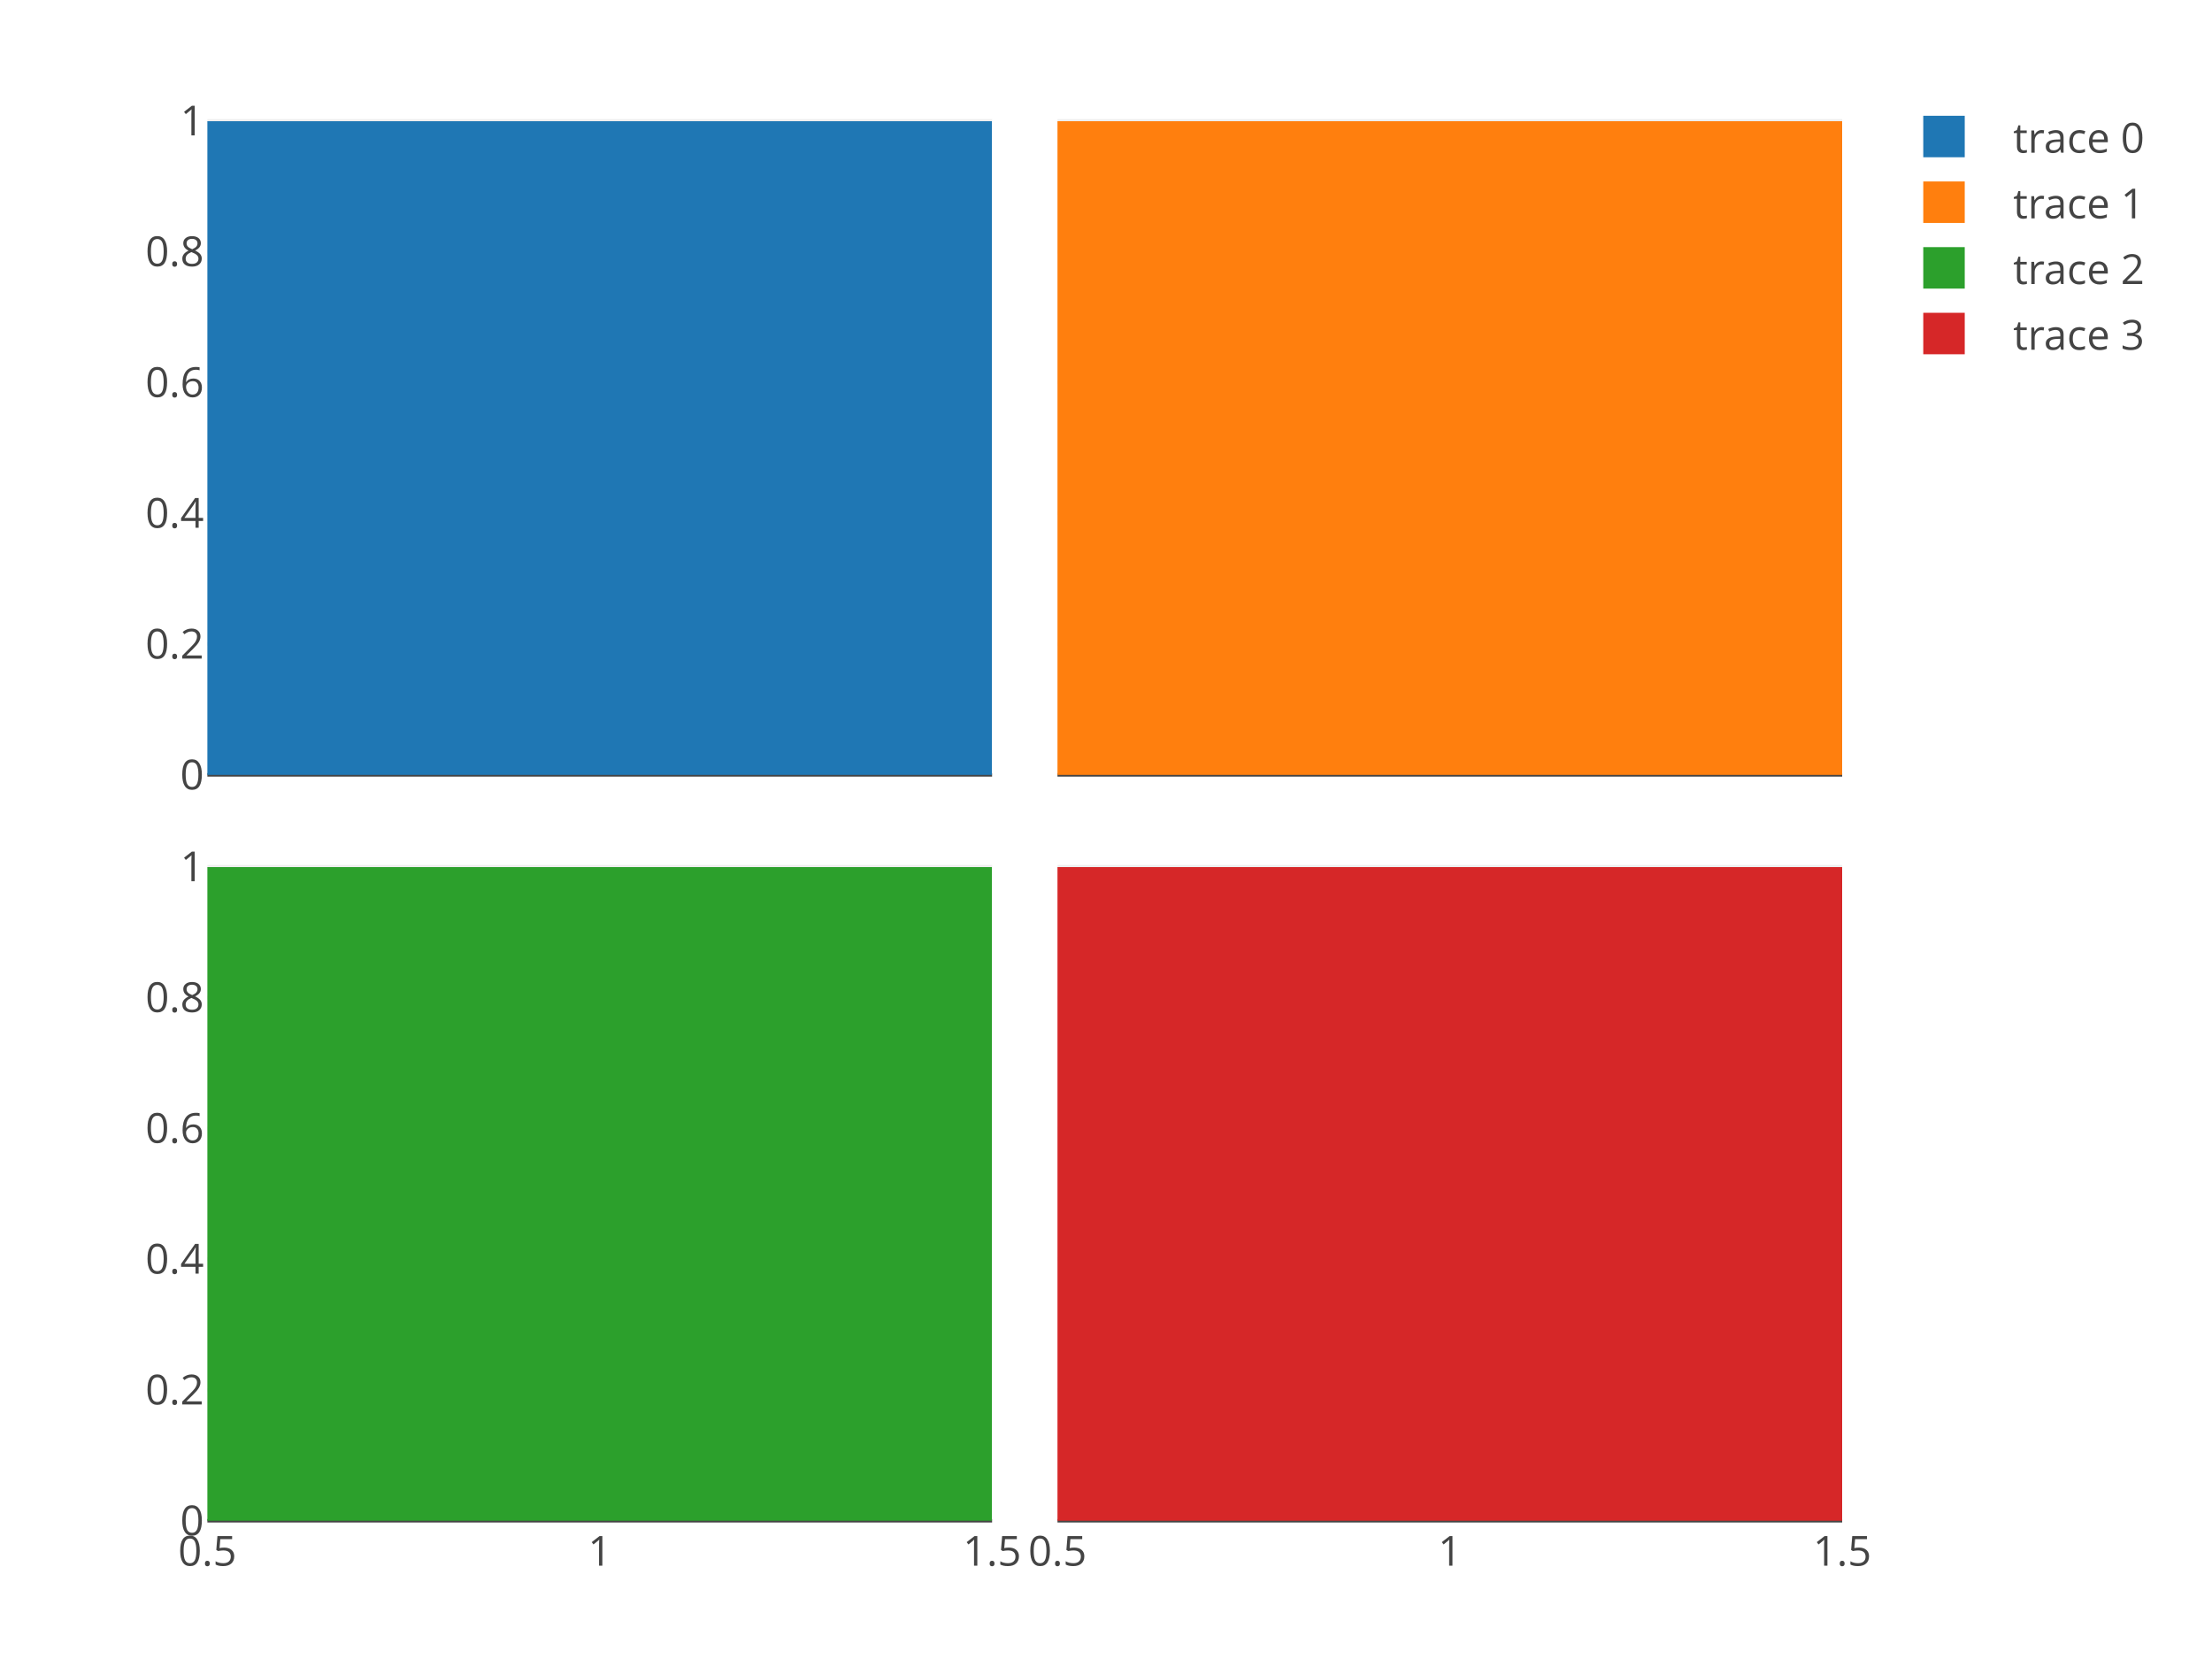
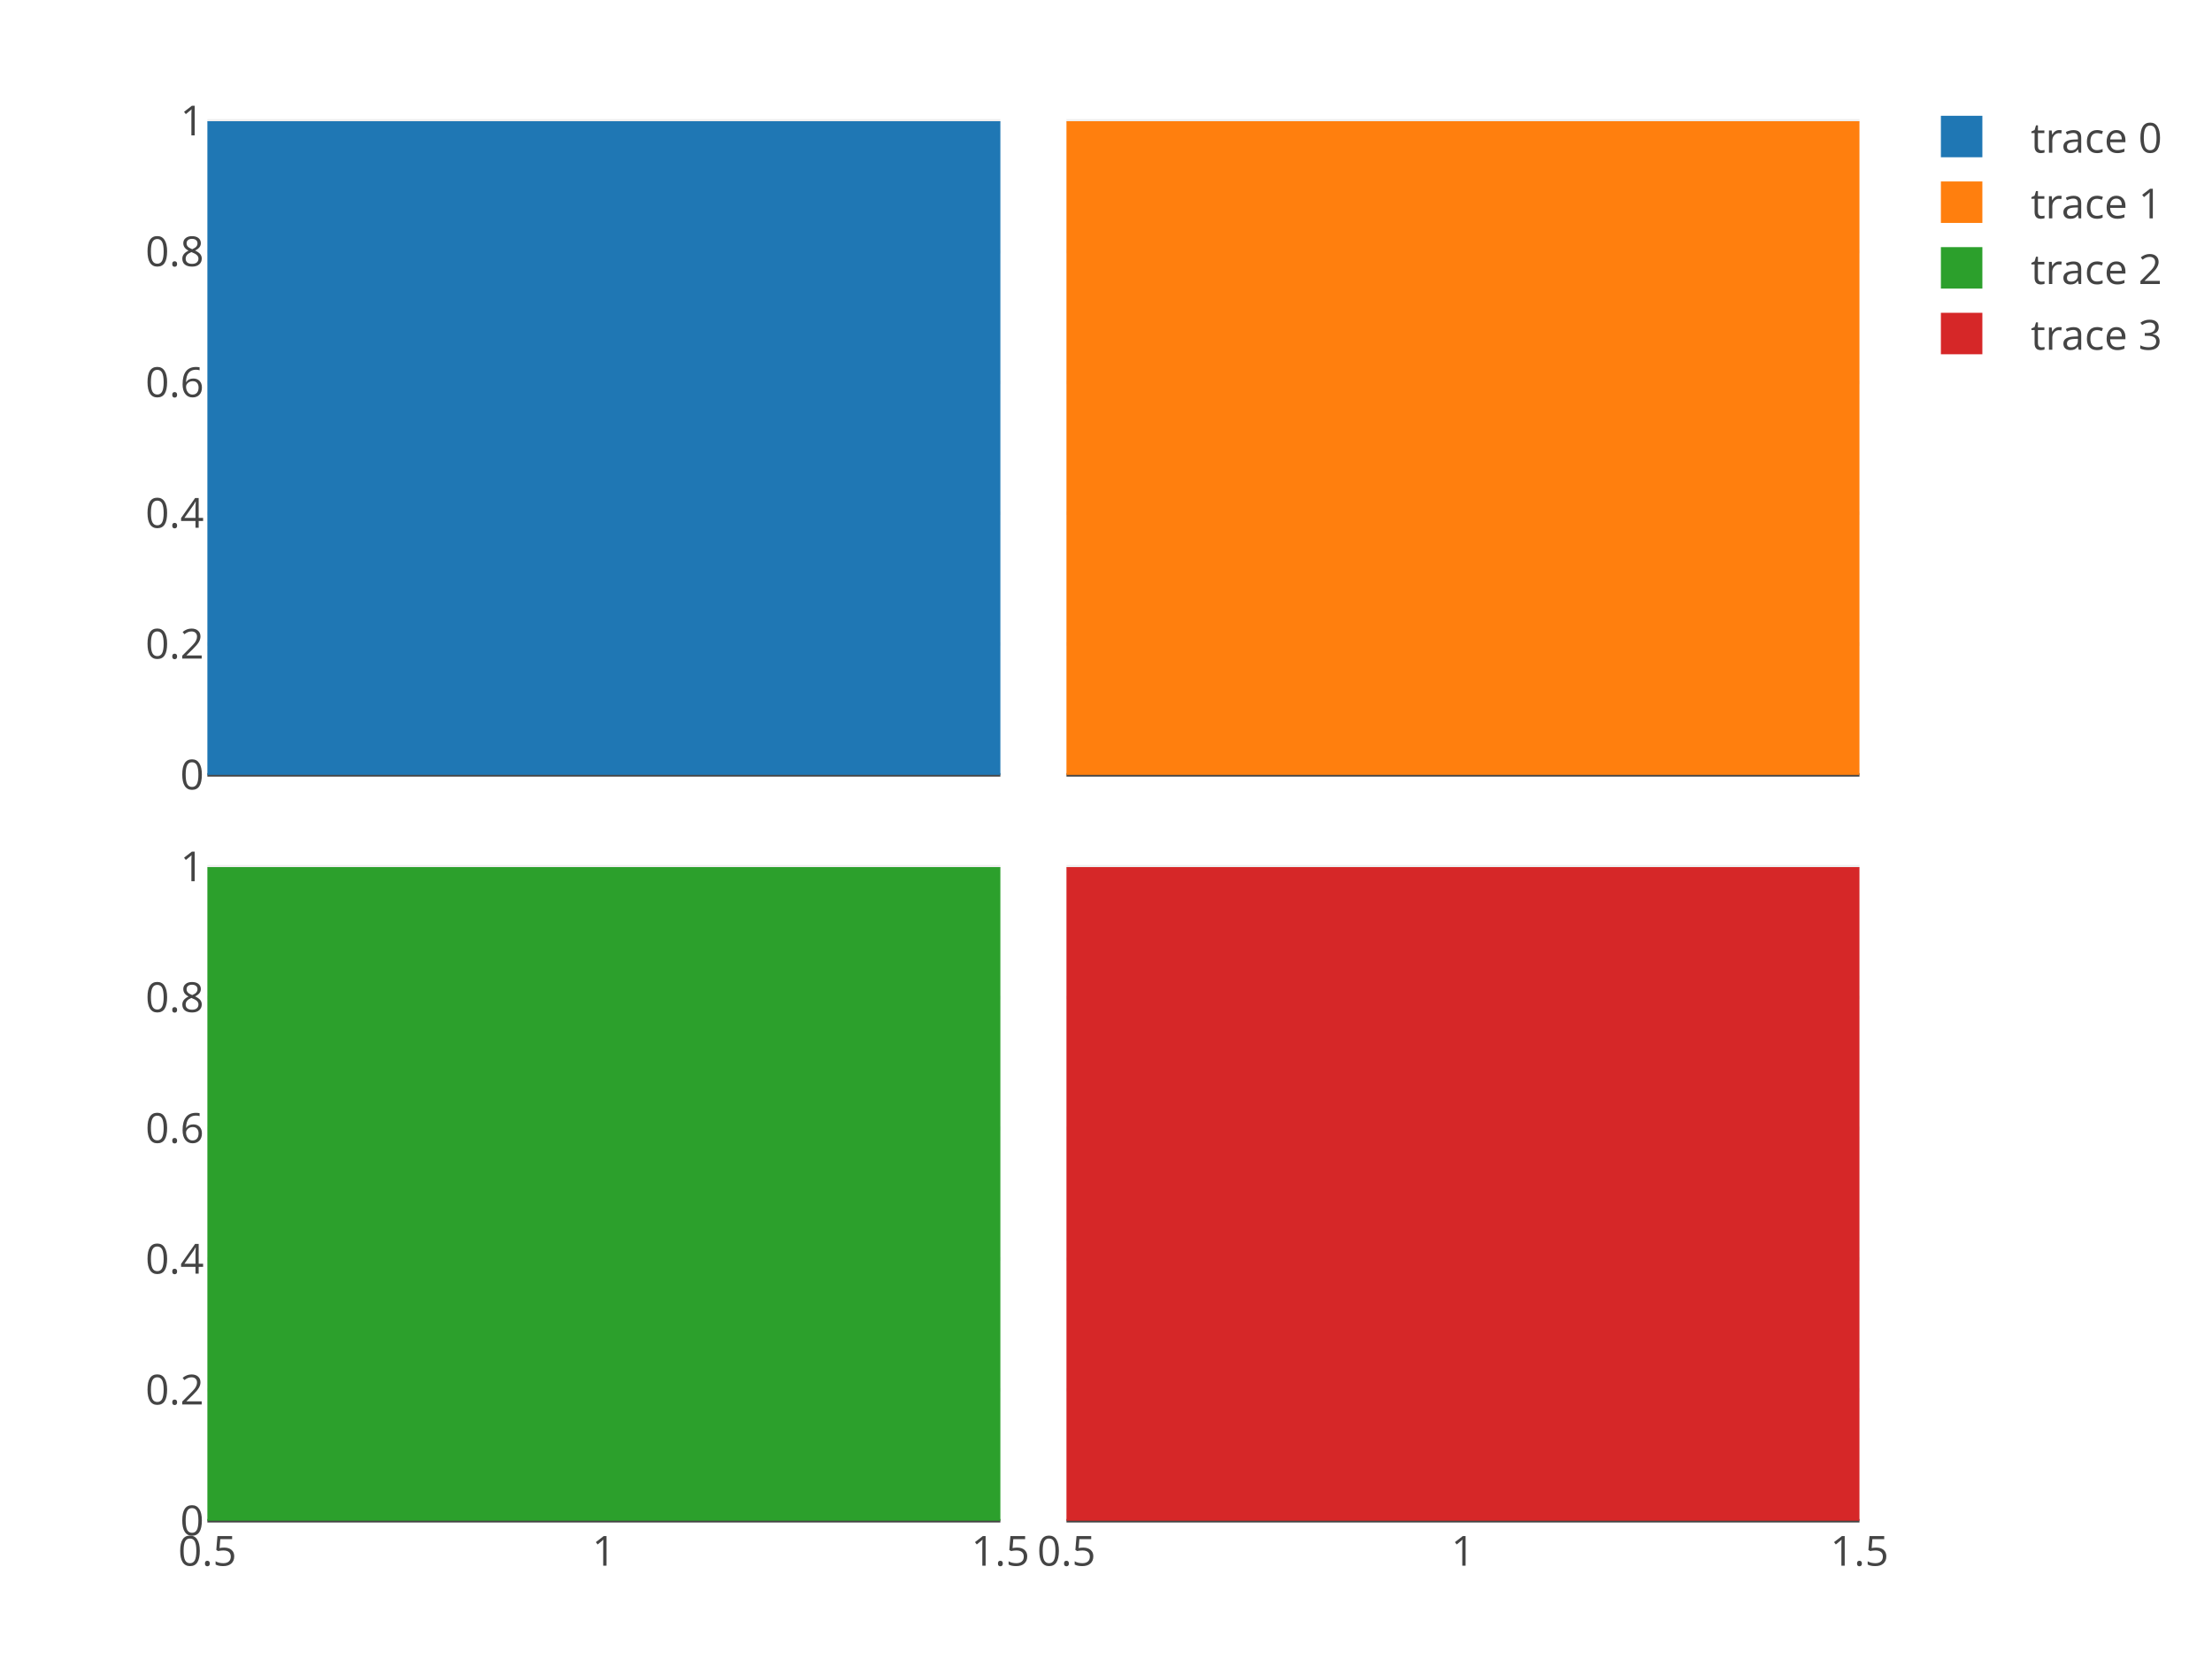
<svg xmlns="http://www.w3.org/2000/svg" class="main-svg" width="640" height="480" viewBox="0 0 640 480">
  <rect x="0" y="0" width="640" height="480" style="fill: rgb(255, 255, 255); fill-opacity: 1;" />
  <defs id="defs-">
    <g class="clips">
      <clipPath id="clipxyplot" class="plotclip">
-         <rect width="227.04" height="199.2" />
+         <rect width="229.44" height="199.2" />
      </clipPath>
      <clipPath id="clipxy2plot" class="plotclip">
-         <rect width="227.04" height="199.2" />
+         <rect width="229.44" height="199.2" />
      </clipPath>
      <clipPath id="clipx2yplot" class="plotclip">
-         <rect width="227.04" height="199.2" />
+         <rect width="229.44" height="199.2" />
      </clipPath>
      <clipPath id="clipx2y2plot" class="plotclip">
-         <rect width="227.04" height="199.2" />
+         <rect width="229.44" height="199.2" />
      </clipPath>
      <clipPath class="axesclip" id="clipx">
-         <rect x="60" y="0" width="227.04" height="480" />
+         <rect x="60" y="0" width="229.44" height="480" />
      </clipPath>
      <clipPath class="axesclip" id="clipy">
        <rect x="0" y="25" width="640" height="199.2" />
      </clipPath>
      <clipPath class="axesclip" id="clipxy">
-         <rect x="60" y="25" width="227.04" height="199.2" />
+         <rect x="60" y="25" width="229.44" height="199.2" />
      </clipPath>
      <clipPath class="axesclip" id="clipy2">
        <rect x="0" y="240.8" width="640" height="199.2" />
      </clipPath>
      <clipPath class="axesclip" id="clipxy2">
-         <rect x="60" y="240.8" width="227.04" height="199.2" />
+         <rect x="60" y="240.8" width="229.44" height="199.2" />
      </clipPath>
      <clipPath class="axesclip" id="clipx2">
-         <rect x="305.96" y="0" width="227.04" height="480" />
+         <rect x="308.56" y="0" width="229.44" height="480" />
      </clipPath>
      <clipPath class="axesclip" id="clipx2y">
-         <rect x="305.96" y="25" width="227.04" height="199.2" />
+         <rect x="308.56" y="25" width="229.44" height="199.2" />
      </clipPath>
      <clipPath class="axesclip" id="clipx2y2">
-         <rect x="305.96" y="240.8" width="227.04" height="199.2" />
+         <rect x="308.56" y="240.8" width="229.44" height="199.2" />
      </clipPath>
    </g>
    <g class="gradients" />
  </defs>
  <g class="bglayer">
-     <rect class="bg" x="60" y="25" width="227.04" height="199.2" style="fill: rgb(255, 255, 255); fill-opacity: 1; stroke-width: 0;" />
-     <rect class="bg" x="60" y="240.8" width="227.04" height="199.2" style="fill: rgb(255, 255, 255); fill-opacity: 1; stroke-width: 0;" />
-     <rect class="bg" x="305.96" y="25" width="227.04" height="199.2" style="fill: rgb(255, 255, 255); fill-opacity: 1; stroke-width: 0;" />
-     <rect class="bg" x="305.96" y="240.8" width="227.04" height="199.2" style="fill: rgb(255, 255, 255); fill-opacity: 1; stroke-width: 0;" />
+     <rect class="bg" x="60" y="25" width="229.44" height="199.2" style="fill: rgb(255, 255, 255); fill-opacity: 1; stroke-width: 0;" />
+     <rect class="bg" x="60" y="240.8" width="229.44" height="199.2" style="fill: rgb(255, 255, 255); fill-opacity: 1; stroke-width: 0;" />
+     <rect class="bg" x="308.56" y="25" width="229.44" height="199.2" style="fill: rgb(255, 255, 255); fill-opacity: 1; stroke-width: 0;" />
+     <rect class="bg" x="308.56" y="240.8" width="229.44" height="199.2" style="fill: rgb(255, 255, 255); fill-opacity: 1; stroke-width: 0;" />
  </g>
  <g class="layer-below">
    <g class="imagelayer" />
    <g class="shapelayer" />
  </g>
  <g class="cartesianlayer">
    <g class="subplot xy">
      <g class="layer-subplot">
        <g class="shapelayer" />
        <g class="imagelayer" />
      </g>
      <g class="gridlayer">
        <g class="x" />
        <g class="y">
-           <path class="ygrid crisp" d="M60,0h227.04" transform="translate(0,186.35)" style="stroke: rgb(238, 238, 238); stroke-opacity: 1; stroke-width: 1px;" />
-           <path class="ygrid crisp" d="M60,0h227.04" transform="translate(0,148.5)" style="stroke: rgb(238, 238, 238); stroke-opacity: 1; stroke-width: 1px;" />
-           <path class="ygrid crisp" d="M60,0h227.04" transform="translate(0,110.66)" style="stroke: rgb(238, 238, 238); stroke-opacity: 1; stroke-width: 1px;" />
-           <path class="ygrid crisp" d="M60,0h227.04" transform="translate(0,72.81)" style="stroke: rgb(238, 238, 238); stroke-opacity: 1; stroke-width: 1px;" />
-           <path class="ygrid crisp" d="M60,0h227.04" transform="translate(0,34.96)" style="stroke: rgb(238, 238, 238); stroke-opacity: 1; stroke-width: 1px;" />
+           <path class="ygrid crisp" d="M60,0h229.44" transform="translate(0,186.35)" style="stroke: rgb(238, 238, 238); stroke-opacity: 1; stroke-width: 1px;" />
+           <path class="ygrid crisp" d="M60,0h229.44" transform="translate(0,148.5)" style="stroke: rgb(238, 238, 238); stroke-opacity: 1; stroke-width: 1px;" />
+           <path class="ygrid crisp" d="M60,0h229.44" transform="translate(0,110.66)" style="stroke: rgb(238, 238, 238); stroke-opacity: 1; stroke-width: 1px;" />
+           <path class="ygrid crisp" d="M60,0h229.44" transform="translate(0,72.81)" style="stroke: rgb(238, 238, 238); stroke-opacity: 1; stroke-width: 1px;" />
+           <path class="ygrid crisp" d="M60,0h229.44" transform="translate(0,34.96)" style="stroke: rgb(238, 238, 238); stroke-opacity: 1; stroke-width: 1px;" />
        </g>
      </g>
      <g class="zerolinelayer">
-         <path class="yzl zl crisp" d="M60,0h227.04" transform="translate(0,224.2)" style="stroke: rgb(68, 68, 68); stroke-opacity: 1; stroke-width: 1px;" />
+         <path class="yzl zl crisp" d="M60,0h229.44" transform="translate(0,224.2)" style="stroke: rgb(68, 68, 68); stroke-opacity: 1; stroke-width: 1px;" />
      </g>
      <path class="xlines-below" />
      <path class="ylines-below" />
      <g class="overlines-below" />
      <g class="xaxislayer-below" />
      <g class="yaxislayer-below" />
      <g class="overaxes-below" />
      <g class="plot" transform="translate(60, 25)" clip-path="url(#clipxyplot)">
        <g class="barlayer mlayer">
          <g class="trace bars" shape-rendering="crispEdges" style="opacity: 1;">
            <g class="points">
              <g class="point">
-                 <path class="undefined" d="M0,199.2V9.96H227.04V199.2Z" style="vector-effect: non-scaling-stroke; opacity: 1; stroke-width: 0px; fill: rgb(31, 119, 180); fill-opacity: 1;" />
+                 <path class="undefined" d="M0,199.2V9.96H229.44V199.2Z" style="vector-effect: non-scaling-stroke; opacity: 1; stroke-width: 0px; fill: rgb(31, 119, 180); fill-opacity: 1;" />
              </g>
            </g>
          </g>
        </g>
      </g>
      <g class="overplot" />
      <path class="xlines-above crisp" d="M0,0" style="fill: none;" />
      <path class="ylines-above crisp" d="M0,0" style="fill: none;" />
      <g class="overlines-above" />
      <g class="xaxislayer-above" />
      <g class="yaxislayer-above">
        <g class="ytick">
          <text text-anchor="end" x="59" y="4.2" transform="translate(0,224.2)" style="font-family: 'Open Sans', verdana, arial, sans-serif; font-size: 12px; fill: rgb(68, 68, 68); fill-opacity: 1; white-space: pre;">0</text>
        </g>
        <g class="ytick">
          <text text-anchor="end" x="59" y="4.2" transform="translate(0,186.35)" style="font-family: 'Open Sans', verdana, arial, sans-serif; font-size: 12px; fill: rgb(68, 68, 68); fill-opacity: 1; white-space: pre;">0.2</text>
        </g>
        <g class="ytick">
          <text text-anchor="end" x="59" y="4.2" transform="translate(0,148.5)" style="font-family: 'Open Sans', verdana, arial, sans-serif; font-size: 12px; fill: rgb(68, 68, 68); fill-opacity: 1; white-space: pre;">0.4</text>
        </g>
        <g class="ytick">
          <text text-anchor="end" x="59" y="4.2" transform="translate(0,110.66)" style="font-family: 'Open Sans', verdana, arial, sans-serif; font-size: 12px; fill: rgb(68, 68, 68); fill-opacity: 1; white-space: pre;">0.6</text>
        </g>
        <g class="ytick">
          <text text-anchor="end" x="59" y="4.2" transform="translate(0,72.81)" style="font-family: 'Open Sans', verdana, arial, sans-serif; font-size: 12px; fill: rgb(68, 68, 68); fill-opacity: 1; white-space: pre;">0.8</text>
        </g>
        <g class="ytick">
          <text text-anchor="end" x="59" y="4.2" transform="translate(0,34.96)" style="font-family: 'Open Sans', verdana, arial, sans-serif; font-size: 12px; fill: rgb(68, 68, 68); fill-opacity: 1; white-space: pre;">1</text>
        </g>
      </g>
      <g class="overaxes-above" />
    </g>
    <g class="subplot xy2">
      <g class="layer-subplot">
        <g class="shapelayer" />
        <g class="imagelayer" />
      </g>
      <g class="gridlayer">
        <g class="x" />
        <g class="y2">
-           <path class="y2grid crisp" d="M60,0h227.04" transform="translate(0,402.15)" style="stroke: rgb(238, 238, 238); stroke-opacity: 1; stroke-width: 1px;" />
-           <path class="y2grid crisp" d="M60,0h227.04" transform="translate(0,364.3)" style="stroke: rgb(238, 238, 238); stroke-opacity: 1; stroke-width: 1px;" />
-           <path class="y2grid crisp" d="M60,0h227.04" transform="translate(0,326.46)" style="stroke: rgb(238, 238, 238); stroke-opacity: 1; stroke-width: 1px;" />
-           <path class="y2grid crisp" d="M60,0h227.04" transform="translate(0,288.61)" style="stroke: rgb(238, 238, 238); stroke-opacity: 1; stroke-width: 1px;" />
-           <path class="y2grid crisp" d="M60,0h227.04" transform="translate(0,250.76)" style="stroke: rgb(238, 238, 238); stroke-opacity: 1; stroke-width: 1px;" />
+           <path class="y2grid crisp" d="M60,0h229.44" transform="translate(0,402.15)" style="stroke: rgb(238, 238, 238); stroke-opacity: 1; stroke-width: 1px;" />
+           <path class="y2grid crisp" d="M60,0h229.44" transform="translate(0,364.3)" style="stroke: rgb(238, 238, 238); stroke-opacity: 1; stroke-width: 1px;" />
+           <path class="y2grid crisp" d="M60,0h229.44" transform="translate(0,326.46)" style="stroke: rgb(238, 238, 238); stroke-opacity: 1; stroke-width: 1px;" />
+           <path class="y2grid crisp" d="M60,0h229.44" transform="translate(0,288.61)" style="stroke: rgb(238, 238, 238); stroke-opacity: 1; stroke-width: 1px;" />
+           <path class="y2grid crisp" d="M60,0h229.44" transform="translate(0,250.76)" style="stroke: rgb(238, 238, 238); stroke-opacity: 1; stroke-width: 1px;" />
        </g>
      </g>
      <g class="zerolinelayer">
-         <path class="y2zl zl crisp" d="M60,0h227.04" transform="translate(0,440)" style="stroke: rgb(68, 68, 68); stroke-opacity: 1; stroke-width: 1px;" />
+         <path class="y2zl zl crisp" d="M60,0h229.44" transform="translate(0,440)" style="stroke: rgb(68, 68, 68); stroke-opacity: 1; stroke-width: 1px;" />
      </g>
      <path class="xlines-below" />
      <path class="ylines-below" />
      <g class="overlines-below" />
      <g class="xaxislayer-below" />
      <g class="yaxislayer-below" />
      <g class="overaxes-below" />
      <g class="plot" transform="translate(60, 240.8)" clip-path="url(#clipxy2plot)">
        <g class="barlayer mlayer">
          <g class="trace bars" shape-rendering="crispEdges" style="opacity: 1;">
            <g class="points">
              <g class="point">
-                 <path class="undefined" d="M0,199.2V9.96H227.04V199.2Z" style="vector-effect: non-scaling-stroke; opacity: 1; stroke-width: 0px; fill: rgb(44, 160, 44); fill-opacity: 1;" />
+                 <path class="undefined" d="M0,199.2V9.96H229.44V199.2Z" style="vector-effect: non-scaling-stroke; opacity: 1; stroke-width: 0px; fill: rgb(44, 160, 44); fill-opacity: 1;" />
              </g>
            </g>
          </g>
        </g>
      </g>
      <g class="overplot" />
      <path class="xlines-above crisp" d="M0,0" style="fill: none;" />
      <path class="ylines-above crisp" d="M0,0" style="fill: none;" />
      <g class="overlines-above" />
      <g class="xaxislayer-above">
        <g class="xtick">
          <text text-anchor="middle" x="0" y="453" transform="translate(60,0)" style="font-family: 'Open Sans', verdana, arial, sans-serif; font-size: 12px; fill: rgb(68, 68, 68); fill-opacity: 1; white-space: pre;">0.5</text>
        </g>
        <g class="xtick">
-           <text text-anchor="middle" x="0" y="453" transform="translate(173.52,0)" style="font-family: 'Open Sans', verdana, arial, sans-serif; font-size: 12px; fill: rgb(68, 68, 68); fill-opacity: 1; white-space: pre;">1</text>
+           <text text-anchor="middle" x="0" y="453" transform="translate(174.72,0)" style="font-family: 'Open Sans', verdana, arial, sans-serif; font-size: 12px; fill: rgb(68, 68, 68); fill-opacity: 1; white-space: pre;">1</text>
        </g>
        <g class="xtick">
-           <text text-anchor="middle" x="0" y="453" transform="translate(287.04,0)" style="font-family: 'Open Sans', verdana, arial, sans-serif; font-size: 12px; fill: rgb(68, 68, 68); fill-opacity: 1; white-space: pre;">1.5</text>
+           <text text-anchor="middle" x="0" y="453" transform="translate(289.44,0)" style="font-family: 'Open Sans', verdana, arial, sans-serif; font-size: 12px; fill: rgb(68, 68, 68); fill-opacity: 1; white-space: pre;">1.5</text>
        </g>
      </g>
      <g class="yaxislayer-above">
        <g class="y2tick">
          <text text-anchor="end" x="59" y="4.2" transform="translate(0,440)" style="font-family: 'Open Sans', verdana, arial, sans-serif; font-size: 12px; fill: rgb(68, 68, 68); fill-opacity: 1; white-space: pre;">0</text>
        </g>
        <g class="y2tick">
          <text text-anchor="end" x="59" y="4.2" transform="translate(0,402.15)" style="font-family: 'Open Sans', verdana, arial, sans-serif; font-size: 12px; fill: rgb(68, 68, 68); fill-opacity: 1; white-space: pre;">0.2</text>
        </g>
        <g class="y2tick">
          <text text-anchor="end" x="59" y="4.2" transform="translate(0,364.3)" style="font-family: 'Open Sans', verdana, arial, sans-serif; font-size: 12px; fill: rgb(68, 68, 68); fill-opacity: 1; white-space: pre;">0.4</text>
        </g>
        <g class="y2tick">
          <text text-anchor="end" x="59" y="4.2" transform="translate(0,326.46)" style="font-family: 'Open Sans', verdana, arial, sans-serif; font-size: 12px; fill: rgb(68, 68, 68); fill-opacity: 1; white-space: pre;">0.6</text>
        </g>
        <g class="y2tick">
          <text text-anchor="end" x="59" y="4.2" transform="translate(0,288.61)" style="font-family: 'Open Sans', verdana, arial, sans-serif; font-size: 12px; fill: rgb(68, 68, 68); fill-opacity: 1; white-space: pre;">0.8</text>
        </g>
        <g class="y2tick">
          <text text-anchor="end" x="59" y="4.2" transform="translate(0,250.76)" style="font-family: 'Open Sans', verdana, arial, sans-serif; font-size: 12px; fill: rgb(68, 68, 68); fill-opacity: 1; white-space: pre;">1</text>
        </g>
      </g>
      <g class="overaxes-above" />
    </g>
    <g class="subplot x2y">
      <g class="layer-subplot">
        <g class="shapelayer" />
        <g class="imagelayer" />
      </g>
      <g class="gridlayer">
        <g class="x2" />
        <g class="y">
-           <path class="ygrid crisp" d="M305.96,0h227.04" transform="translate(0,186.35)" style="stroke: rgb(238, 238, 238); stroke-opacity: 1; stroke-width: 1px;" />
-           <path class="ygrid crisp" d="M305.96,0h227.04" transform="translate(0,148.5)" style="stroke: rgb(238, 238, 238); stroke-opacity: 1; stroke-width: 1px;" />
-           <path class="ygrid crisp" d="M305.96,0h227.04" transform="translate(0,110.66)" style="stroke: rgb(238, 238, 238); stroke-opacity: 1; stroke-width: 1px;" />
-           <path class="ygrid crisp" d="M305.96,0h227.04" transform="translate(0,72.81)" style="stroke: rgb(238, 238, 238); stroke-opacity: 1; stroke-width: 1px;" />
-           <path class="ygrid crisp" d="M305.96,0h227.04" transform="translate(0,34.96)" style="stroke: rgb(238, 238, 238); stroke-opacity: 1; stroke-width: 1px;" />
+           <path class="ygrid crisp" d="M308.56,0h229.44" transform="translate(0,186.35)" style="stroke: rgb(238, 238, 238); stroke-opacity: 1; stroke-width: 1px;" />
+           <path class="ygrid crisp" d="M308.56,0h229.44" transform="translate(0,148.5)" style="stroke: rgb(238, 238, 238); stroke-opacity: 1; stroke-width: 1px;" />
+           <path class="ygrid crisp" d="M308.56,0h229.44" transform="translate(0,110.66)" style="stroke: rgb(238, 238, 238); stroke-opacity: 1; stroke-width: 1px;" />
+           <path class="ygrid crisp" d="M308.56,0h229.44" transform="translate(0,72.81)" style="stroke: rgb(238, 238, 238); stroke-opacity: 1; stroke-width: 1px;" />
+           <path class="ygrid crisp" d="M308.56,0h229.44" transform="translate(0,34.96)" style="stroke: rgb(238, 238, 238); stroke-opacity: 1; stroke-width: 1px;" />
        </g>
      </g>
      <g class="zerolinelayer">
-         <path class="yzl zl crisp" d="M305.96,0h227.04" transform="translate(0,224.2)" style="stroke: rgb(68, 68, 68); stroke-opacity: 1; stroke-width: 1px;" />
+         <path class="yzl zl crisp" d="M308.56,0h229.44" transform="translate(0,224.2)" style="stroke: rgb(68, 68, 68); stroke-opacity: 1; stroke-width: 1px;" />
      </g>
      <path class="xlines-below" />
      <path class="ylines-below" />
      <g class="overlines-below" />
      <g class="xaxislayer-below" />
      <g class="yaxislayer-below" />
      <g class="overaxes-below" />
-       <g class="plot" transform="translate(305.96, 25)" clip-path="url(#clipx2yplot)">
+       <g class="plot" transform="translate(308.56, 25)" clip-path="url(#clipx2yplot)">
        <g class="barlayer mlayer">
          <g class="trace bars" shape-rendering="crispEdges" style="opacity: 1;">
            <g class="points">
              <g class="point">
-                 <path class="undefined" d="M0,199.2V9.96H227.04V199.2Z" style="vector-effect: non-scaling-stroke; opacity: 1; stroke-width: 0px; fill: rgb(255, 127, 14); fill-opacity: 1;" />
+                 <path class="undefined" d="M0,199.2V9.96H229.44V199.2Z" style="vector-effect: non-scaling-stroke; opacity: 1; stroke-width: 0px; fill: rgb(255, 127, 14); fill-opacity: 1;" />
              </g>
            </g>
          </g>
        </g>
      </g>
      <g class="overplot" />
      <path class="xlines-above crisp" d="M0,0" style="fill: none;" />
      <path class="ylines-above crisp" d="M0,0" style="fill: none;" />
      <g class="overlines-above" />
      <g class="xaxislayer-above" />
      <g class="yaxislayer-above" />
      <g class="overaxes-above" />
    </g>
    <g class="subplot x2y2">
      <g class="layer-subplot">
        <g class="shapelayer" />
        <g class="imagelayer" />
      </g>
      <g class="gridlayer">
        <g class="x2" />
        <g class="y2">
-           <path class="y2grid crisp" d="M305.96,0h227.04" transform="translate(0,402.15)" style="stroke: rgb(238, 238, 238); stroke-opacity: 1; stroke-width: 1px;" />
-           <path class="y2grid crisp" d="M305.96,0h227.04" transform="translate(0,364.3)" style="stroke: rgb(238, 238, 238); stroke-opacity: 1; stroke-width: 1px;" />
-           <path class="y2grid crisp" d="M305.96,0h227.04" transform="translate(0,326.46)" style="stroke: rgb(238, 238, 238); stroke-opacity: 1; stroke-width: 1px;" />
-           <path class="y2grid crisp" d="M305.96,0h227.04" transform="translate(0,288.61)" style="stroke: rgb(238, 238, 238); stroke-opacity: 1; stroke-width: 1px;" />
-           <path class="y2grid crisp" d="M305.96,0h227.04" transform="translate(0,250.76)" style="stroke: rgb(238, 238, 238); stroke-opacity: 1; stroke-width: 1px;" />
+           <path class="y2grid crisp" d="M308.56,0h229.44" transform="translate(0,402.15)" style="stroke: rgb(238, 238, 238); stroke-opacity: 1; stroke-width: 1px;" />
+           <path class="y2grid crisp" d="M308.56,0h229.44" transform="translate(0,364.3)" style="stroke: rgb(238, 238, 238); stroke-opacity: 1; stroke-width: 1px;" />
+           <path class="y2grid crisp" d="M308.56,0h229.44" transform="translate(0,326.46)" style="stroke: rgb(238, 238, 238); stroke-opacity: 1; stroke-width: 1px;" />
+           <path class="y2grid crisp" d="M308.56,0h229.44" transform="translate(0,288.61)" style="stroke: rgb(238, 238, 238); stroke-opacity: 1; stroke-width: 1px;" />
+           <path class="y2grid crisp" d="M308.56,0h229.44" transform="translate(0,250.76)" style="stroke: rgb(238, 238, 238); stroke-opacity: 1; stroke-width: 1px;" />
        </g>
      </g>
      <g class="zerolinelayer">
-         <path class="y2zl zl crisp" d="M305.96,0h227.04" transform="translate(0,440)" style="stroke: rgb(68, 68, 68); stroke-opacity: 1; stroke-width: 1px;" />
+         <path class="y2zl zl crisp" d="M308.56,0h229.44" transform="translate(0,440)" style="stroke: rgb(68, 68, 68); stroke-opacity: 1; stroke-width: 1px;" />
      </g>
      <path class="xlines-below" />
      <path class="ylines-below" />
      <g class="overlines-below" />
      <g class="xaxislayer-below" />
      <g class="yaxislayer-below" />
      <g class="overaxes-below" />
-       <g class="plot" transform="translate(305.96, 240.8)" clip-path="url(#clipx2y2plot)">
+       <g class="plot" transform="translate(308.56, 240.8)" clip-path="url(#clipx2y2plot)">
        <g class="barlayer mlayer">
          <g class="trace bars" shape-rendering="crispEdges" style="opacity: 1;">
            <g class="points">
              <g class="point">
-                 <path class="undefined" d="M0,199.2V9.96H227.04V199.2Z" style="vector-effect: non-scaling-stroke; opacity: 1; stroke-width: 0px; fill: rgb(214, 39, 40); fill-opacity: 1;" />
+                 <path class="undefined" d="M0,199.2V9.96H229.44V199.2Z" style="vector-effect: non-scaling-stroke; opacity: 1; stroke-width: 0px; fill: rgb(214, 39, 40); fill-opacity: 1;" />
              </g>
            </g>
          </g>
        </g>
      </g>
      <g class="overplot" />
      <path class="xlines-above crisp" d="M0,0" style="fill: none;" />
      <path class="ylines-above crisp" d="M0,0" style="fill: none;" />
      <g class="overlines-above" />
      <g class="xaxislayer-above">
        <g class="x2tick">
-           <text text-anchor="middle" x="0" y="453" transform="translate(305.96,0)" style="font-family: 'Open Sans', verdana, arial, sans-serif; font-size: 12px; fill: rgb(68, 68, 68); fill-opacity: 1; white-space: pre;">0.5</text>
+           <text text-anchor="middle" x="0" y="453" transform="translate(308.56,0)" style="font-family: 'Open Sans', verdana, arial, sans-serif; font-size: 12px; fill: rgb(68, 68, 68); fill-opacity: 1; white-space: pre;">0.5</text>
        </g>
        <g class="x2tick">
-           <text text-anchor="middle" x="0" y="453" transform="translate(419.48,0)" style="font-family: 'Open Sans', verdana, arial, sans-serif; font-size: 12px; fill: rgb(68, 68, 68); fill-opacity: 1; white-space: pre;">1</text>
+           <text text-anchor="middle" x="0" y="453" transform="translate(423.28,0)" style="font-family: 'Open Sans', verdana, arial, sans-serif; font-size: 12px; fill: rgb(68, 68, 68); fill-opacity: 1; white-space: pre;">1</text>
        </g>
        <g class="x2tick">
-           <text text-anchor="middle" x="0" y="453" transform="translate(533,0)" style="font-family: 'Open Sans', verdana, arial, sans-serif; font-size: 12px; fill: rgb(68, 68, 68); fill-opacity: 1; white-space: pre;">1.5</text>
+           <text text-anchor="middle" x="0" y="453" transform="translate(538,0)" style="font-family: 'Open Sans', verdana, arial, sans-serif; font-size: 12px; fill: rgb(68, 68, 68); fill-opacity: 1; white-space: pre;">1.5</text>
        </g>
      </g>
      <g class="yaxislayer-above" />
      <g class="overaxes-above" />
    </g>
  </g>
  <g class="polarlayer" />
  <g class="ternarylayer" />
  <g class="geolayer" />
  <g class="pielayer" />
  <g class="glimages" />
  <defs id="topdefs-">
    <g class="clips" />
    <clipPath id="legend">
-       <rect width="88" height="86" x="0" y="0" />
+       <rect width="82" height="86" x="0" y="0" />
    </clipPath>
  </defs>
  <g class="layer-above">
    <g class="imagelayer" />
    <g class="shapelayer" />
  </g>
  <g class="infolayer">
-     <g class="legend" pointer-events="all" transform="translate(542.46, 25)">
-       <rect class="bg" shape-rendering="crispEdges" style="stroke: rgb(68, 68, 68); stroke-opacity: 1; fill: rgb(255, 255, 255); fill-opacity: 1; stroke-width: 0px;" width="88" height="86" x="0" y="0" />
+     <g class="legend" pointer-events="all" transform="translate(547.56, 25)">
+       <rect class="bg" shape-rendering="crispEdges" width="82" height="86" x="0" y="0" style="stroke: rgb(68, 68, 68); stroke-opacity: 1; fill: rgb(255, 255, 255); fill-opacity: 1; stroke-width: 0px;" />
      <g class="scrollbox" transform="translate(0, 0)" clip-path="url(#legend)">
        <g class="groups">
          <g class="traces" transform="translate(0, 14.5)" style="opacity: 1;">
            <g class="layers" style="opacity: 1;">
              <g class="legendfill" />
              <g class="legendlines" />
              <g class="legendsymbols">
                <g class="legendpoints">
                  <path class="legendbar" d="M6,6H-6V-6H6Z" transform="translate(20,0)" style="stroke-width: 0px; fill: rgb(31, 119, 180); fill-opacity: 1;" />
                </g>
              </g>
            </g>
            <text class="legendtext user-select-none" text-anchor="start" x="40" y="4.68" style="font-family: 'Open Sans', verdana, arial, sans-serif; font-size: 12px; fill: rgb(68, 68, 68); fill-opacity: 1; white-space: pre;">trace 0</text>
-             <rect class="legendtoggle" pointer-events="all" style="cursor: pointer; fill: rgb(0, 0, 0); fill-opacity: 0;" x="0" y="-9.5" width="128" height="19" />
+             <rect class="legendtoggle" pointer-events="all" x="0" y="-9.5" width="122" height="19" style="cursor: pointer; fill: rgb(0, 0, 0); fill-opacity: 0;" />
          </g>
          <g class="traces" transform="translate(0, 33.5)" style="opacity: 1;">
            <g class="layers" style="opacity: 1;">
              <g class="legendfill" />
              <g class="legendlines" />
              <g class="legendsymbols">
                <g class="legendpoints">
                  <path class="legendbar" d="M6,6H-6V-6H6Z" transform="translate(20,0)" style="stroke-width: 0px; fill: rgb(255, 127, 14); fill-opacity: 1;" />
                </g>
              </g>
            </g>
            <text class="legendtext user-select-none" text-anchor="start" x="40" y="4.68" style="font-family: 'Open Sans', verdana, arial, sans-serif; font-size: 12px; fill: rgb(68, 68, 68); fill-opacity: 1; white-space: pre;">trace 1</text>
-             <rect class="legendtoggle" pointer-events="all" style="cursor: pointer; fill: rgb(0, 0, 0); fill-opacity: 0;" x="0" y="-9.5" width="128" height="19" />
+             <rect class="legendtoggle" pointer-events="all" x="0" y="-9.5" width="122" height="19" style="cursor: pointer; fill: rgb(0, 0, 0); fill-opacity: 0;" />
          </g>
          <g class="traces" transform="translate(0, 52.5)" style="opacity: 1;">
            <g class="layers" style="opacity: 1;">
              <g class="legendfill" />
              <g class="legendlines" />
              <g class="legendsymbols">
                <g class="legendpoints">
                  <path class="legendbar" d="M6,6H-6V-6H6Z" transform="translate(20,0)" style="stroke-width: 0px; fill: rgb(44, 160, 44); fill-opacity: 1;" />
                </g>
              </g>
            </g>
            <text class="legendtext user-select-none" text-anchor="start" x="40" y="4.68" style="font-family: 'Open Sans', verdana, arial, sans-serif; font-size: 12px; fill: rgb(68, 68, 68); fill-opacity: 1; white-space: pre;">trace 2</text>
-             <rect class="legendtoggle" pointer-events="all" style="cursor: pointer; fill: rgb(0, 0, 0); fill-opacity: 0;" x="0" y="-9.5" width="128" height="19" />
+             <rect class="legendtoggle" pointer-events="all" x="0" y="-9.5" width="122" height="19" style="cursor: pointer; fill: rgb(0, 0, 0); fill-opacity: 0;" />
          </g>
          <g class="traces" transform="translate(0, 71.5)" style="opacity: 1;">
            <g class="layers" style="opacity: 1;">
              <g class="legendfill" />
              <g class="legendlines" />
              <g class="legendsymbols">
                <g class="legendpoints">
                  <path class="legendbar" d="M6,6H-6V-6H6Z" transform="translate(20,0)" style="stroke-width: 0px; fill: rgb(214, 39, 40); fill-opacity: 1;" />
                </g>
              </g>
            </g>
            <text class="legendtext user-select-none" text-anchor="start" x="40" y="4.68" style="font-family: 'Open Sans', verdana, arial, sans-serif; font-size: 12px; fill: rgb(68, 68, 68); fill-opacity: 1; white-space: pre;">trace 3</text>
-             <rect class="legendtoggle" pointer-events="all" x="0" y="-9.5" width="128" height="19" style="cursor: pointer; fill: rgb(0, 0, 0); fill-opacity: 0;" />
-           </g>
-         </g>
-       </g>
-       <rect class="scrollbar" rx="20" ry="3" width="0" height="0" style="fill: rgb(128, 139, 164); fill-opacity: 1;" x="0" y="0" />
+             <rect class="legendtoggle" pointer-events="all" x="0" y="-9.5" width="122" height="19" style="cursor: pointer; fill: rgb(0, 0, 0); fill-opacity: 0;" />
+           </g>
+         </g>
+       </g>
+       <rect class="scrollbar" rx="20" ry="3" width="0" height="0" x="0" y="0" style="fill: rgb(128, 139, 164); fill-opacity: 1;" />
    </g>
    <g class="g-gtitle" />
    <g class="g-xtitle" />
    <g class="g-x2title" />
    <g class="g-ytitle" />
    <g class="g-y2title" />
  </g>
</svg>
